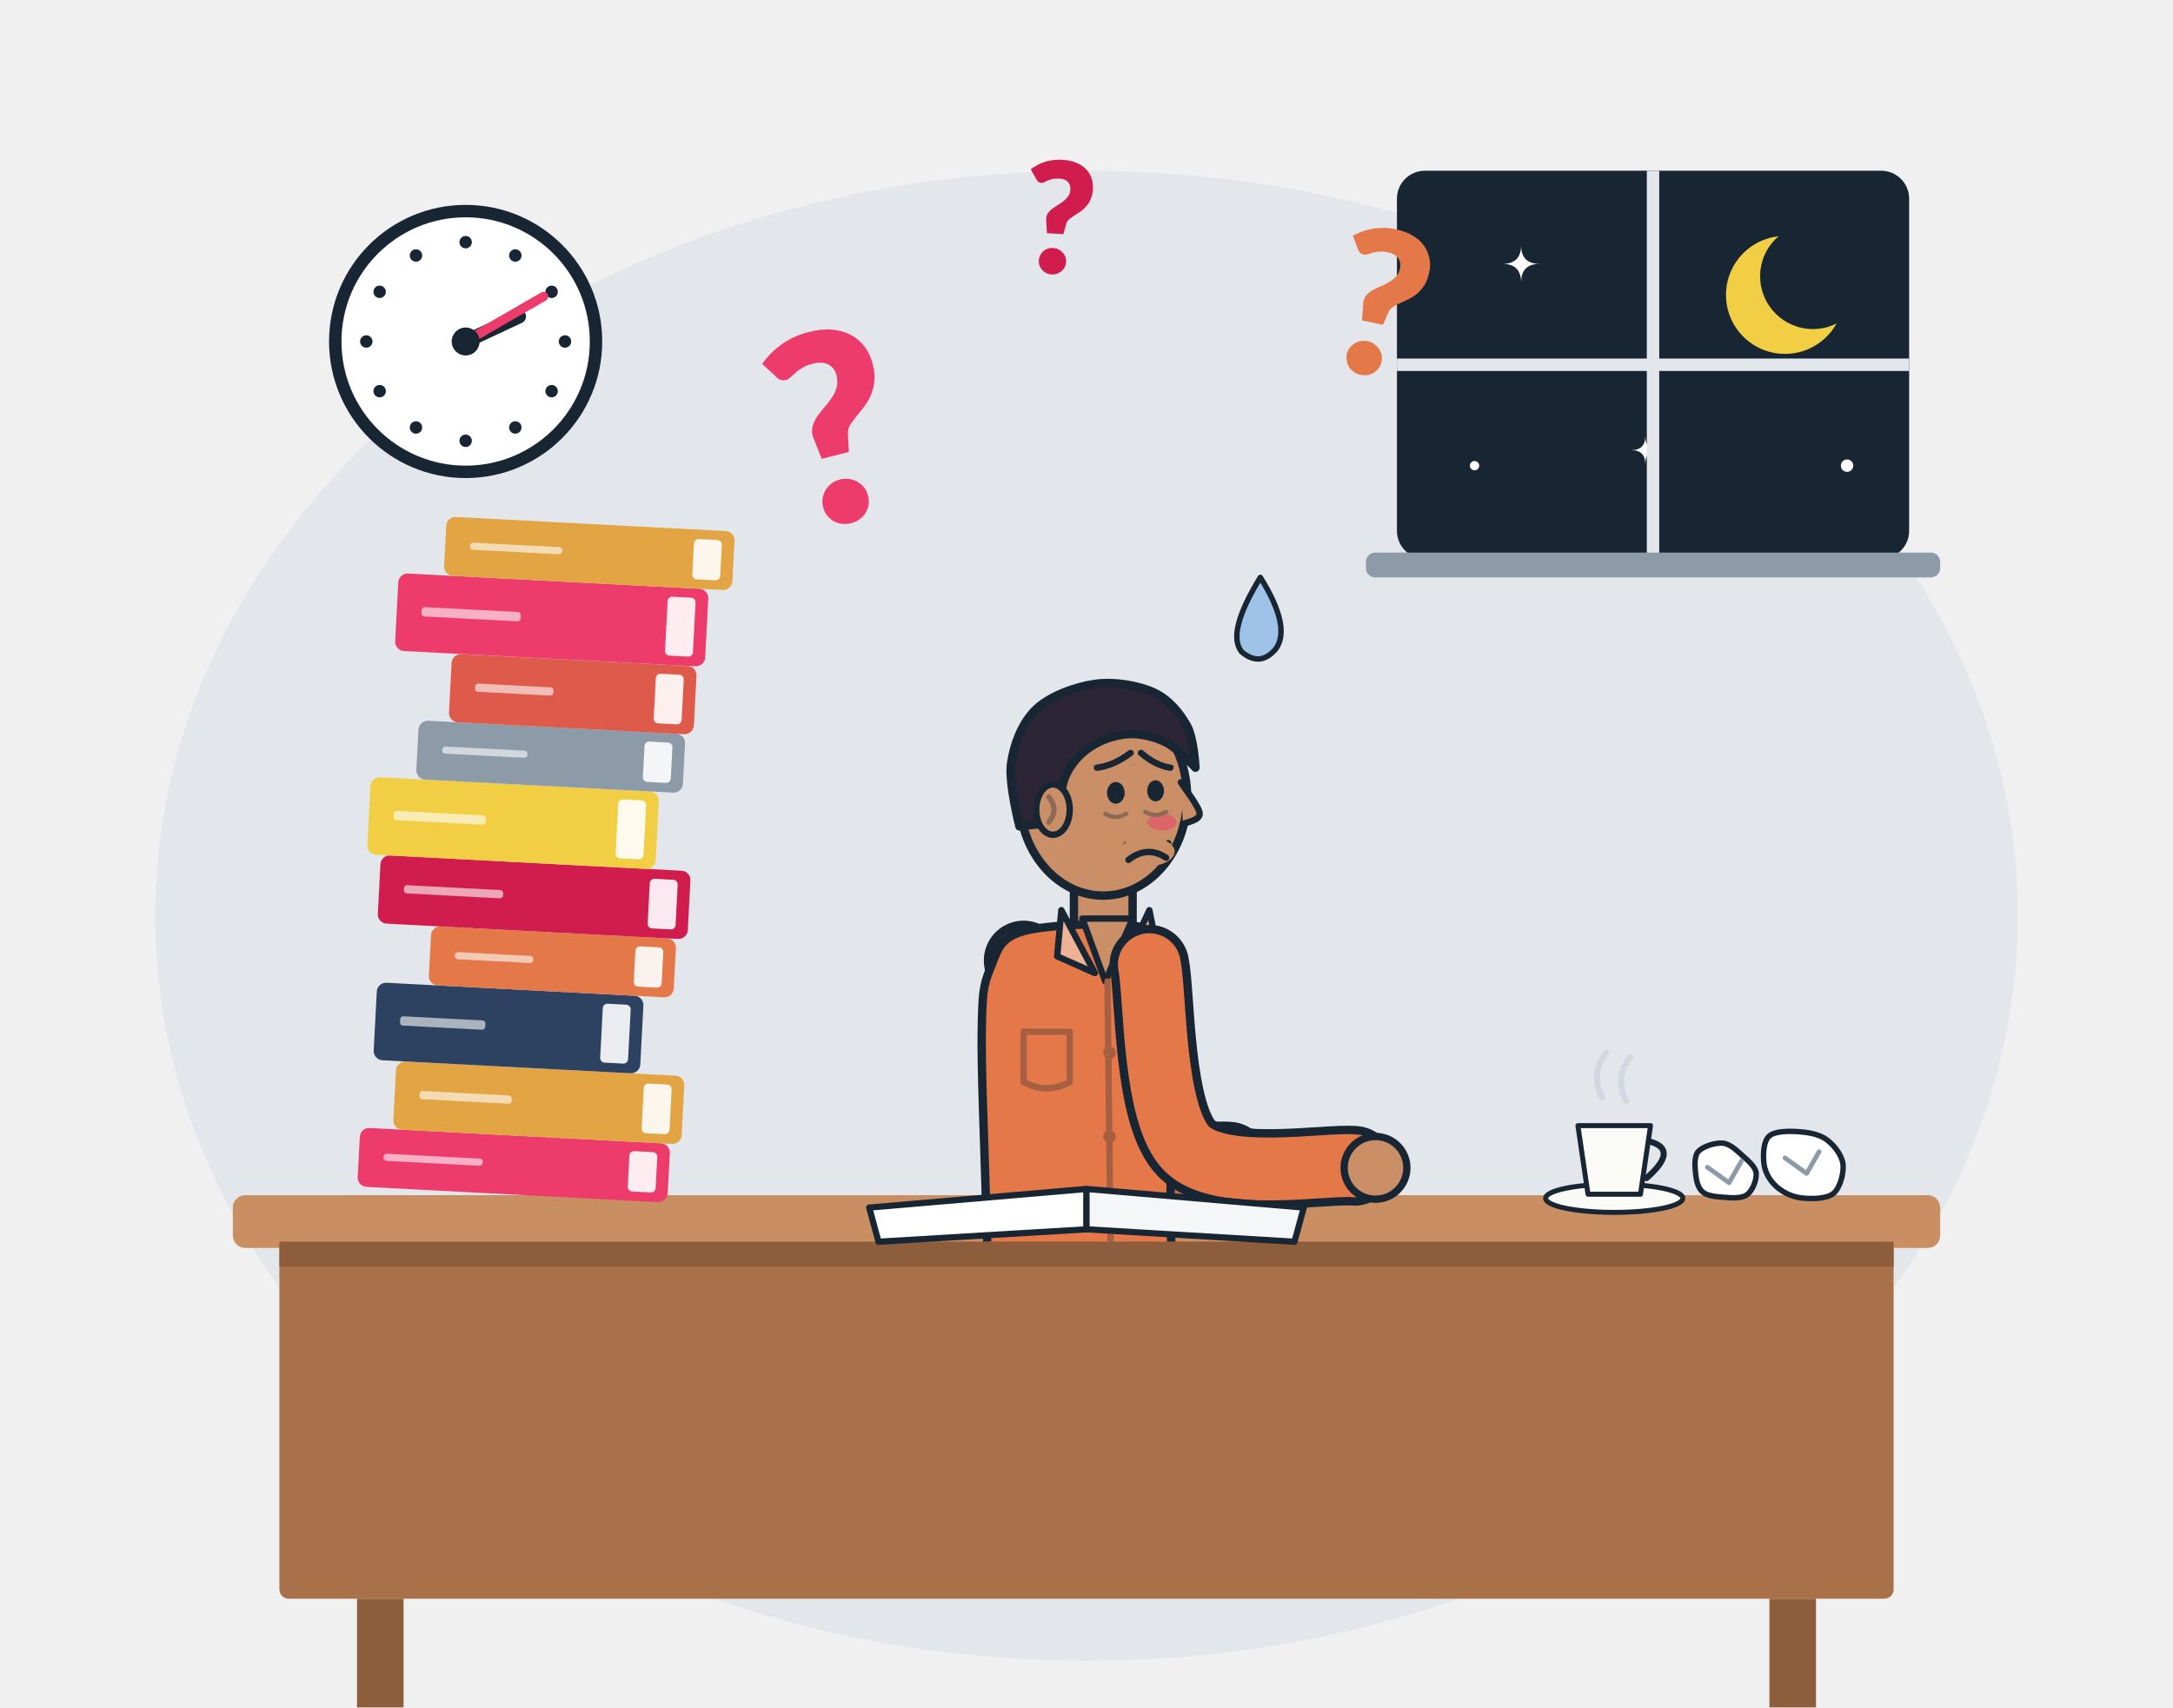
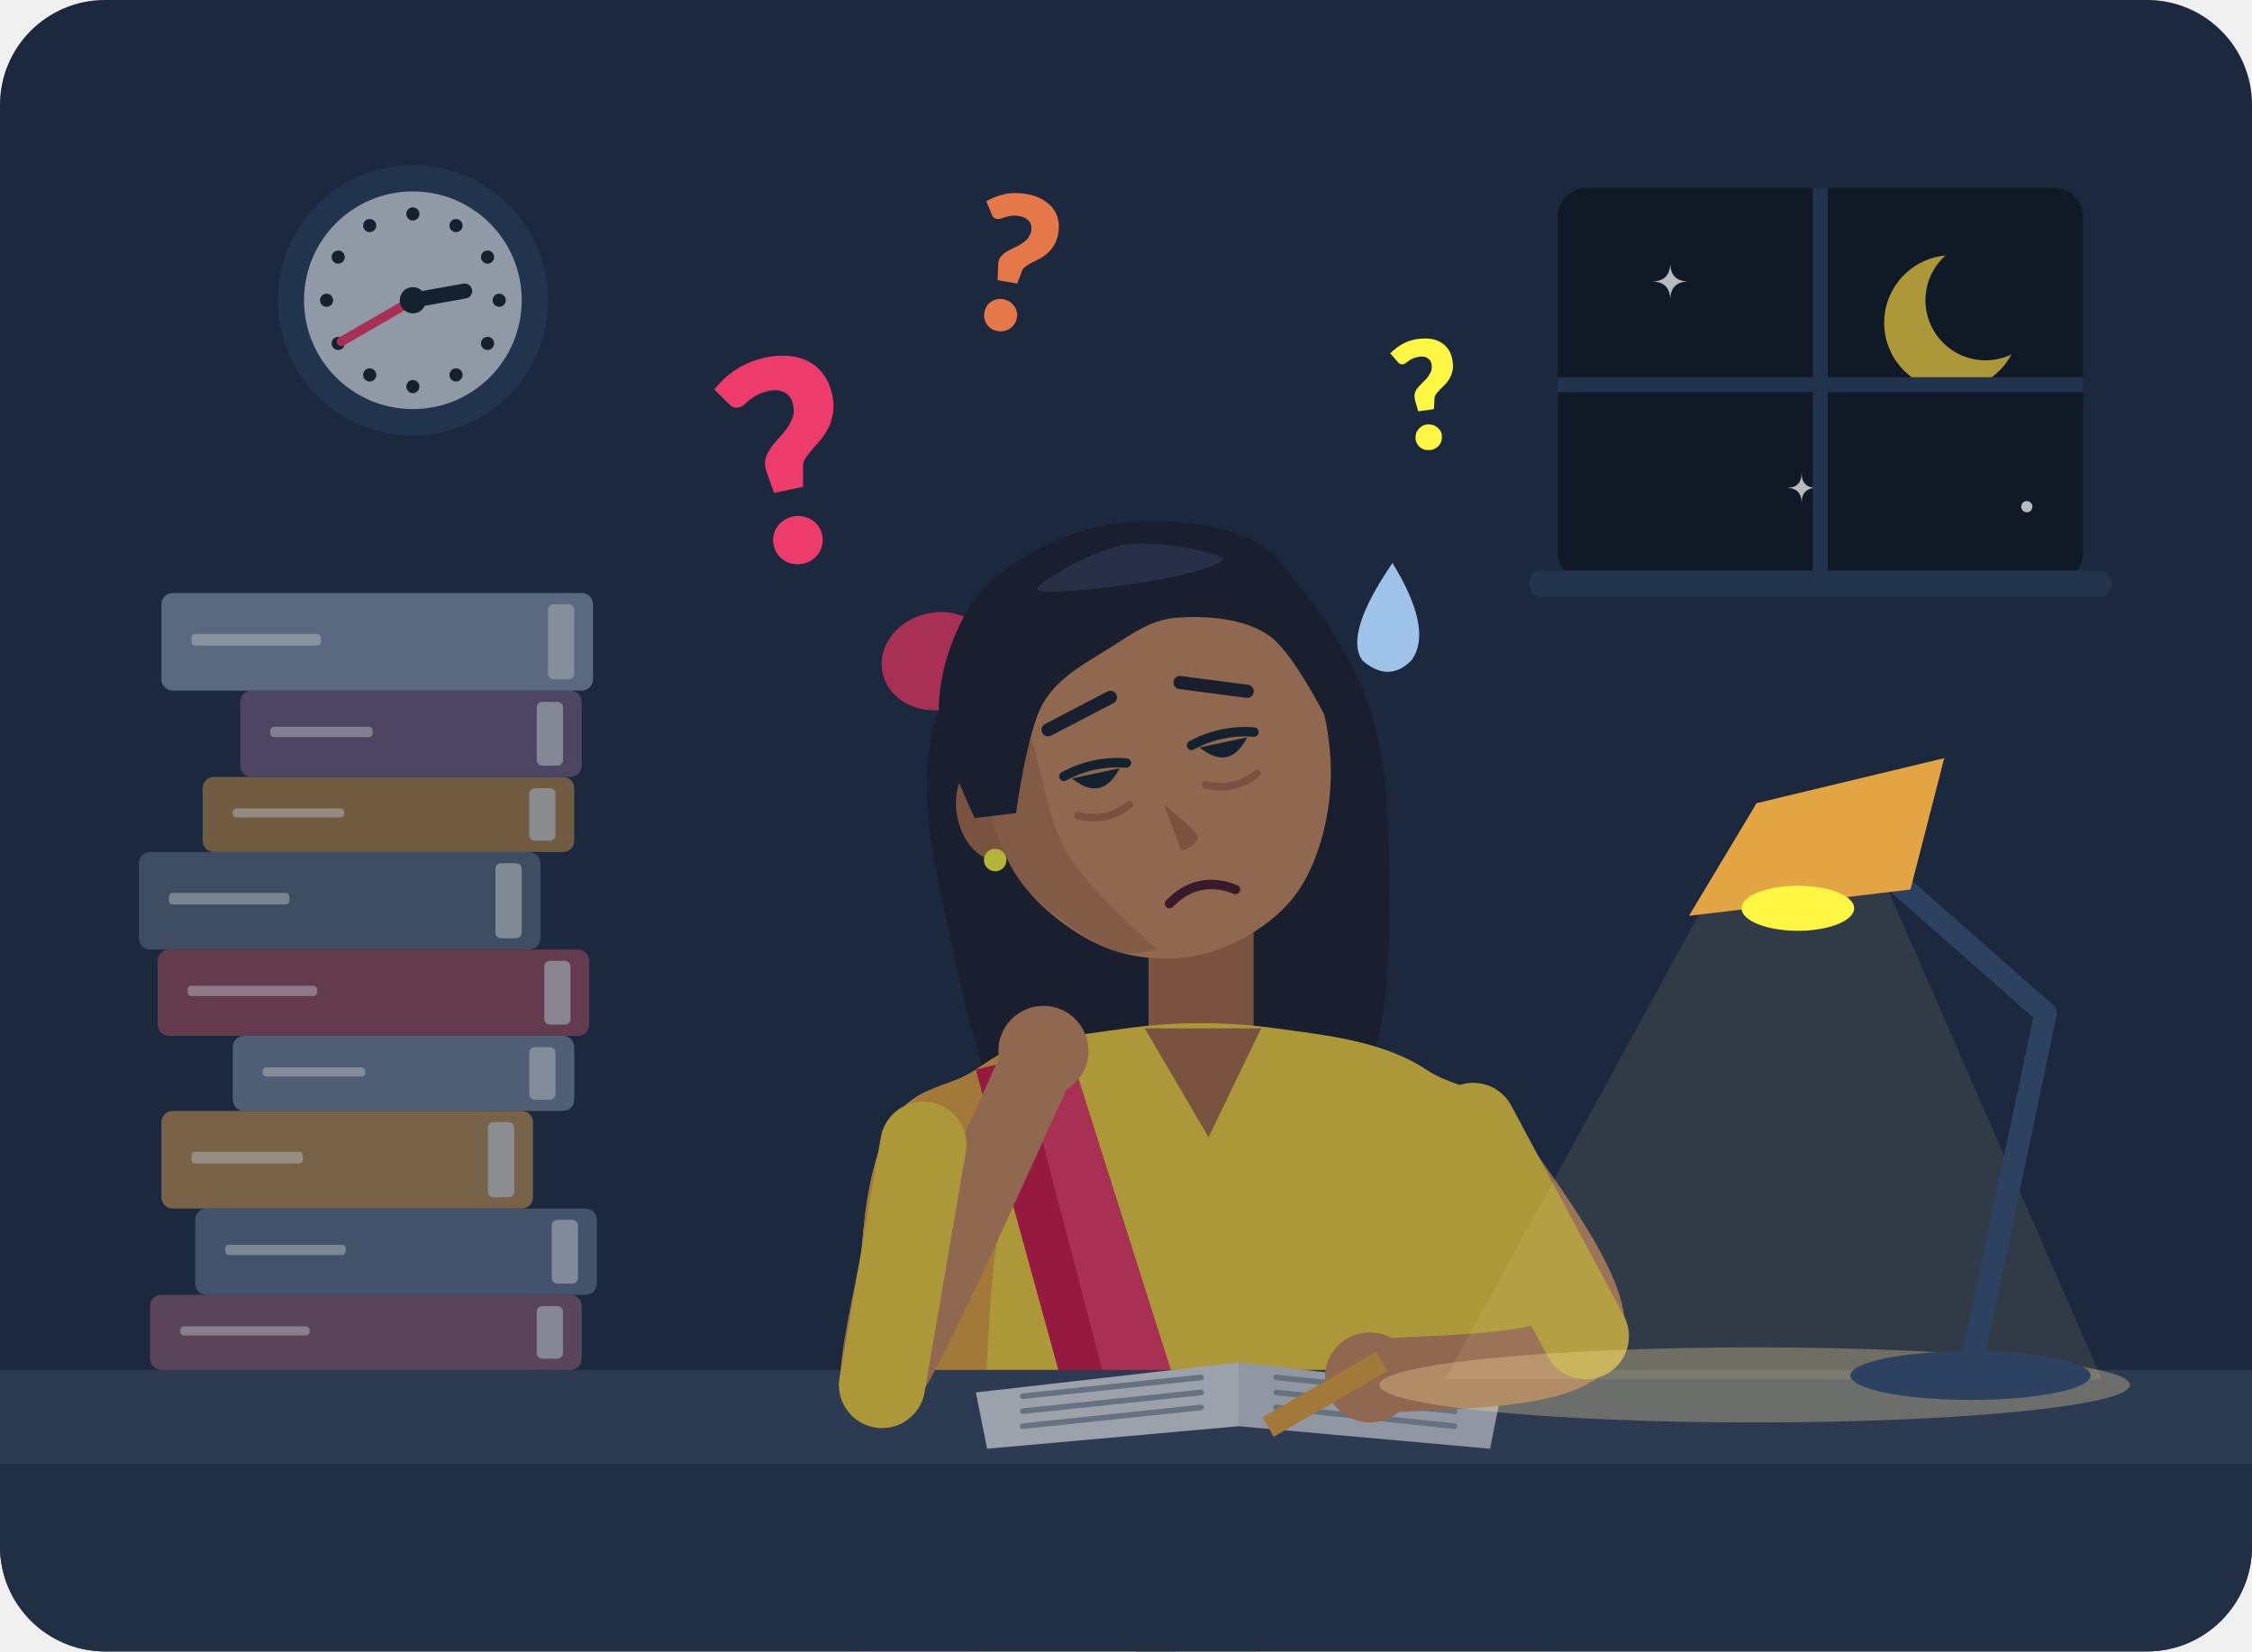
- <svg xmlns="http://www.w3.org/2000/svg" id="Struggle" viewBox="0 0 1400 1100">
-   <path id="Backdrop" d="M100,590c0-265.1,268.6-480,600-480s600,214.9,600,480-268.6,480-600,480S100,855.1,100,590Z" fill="#e3e7ec" />
-   <g id="Night_window">
-     <rect x="900" y="110" width="330" height="250" rx="18" ry="18" fill="#182633" />
-     <circle cx="1150" cy="190" r="38" fill="#f1ce43" />
-     <circle cx="1168" cy="178" r="34" fill="#182633" />
-     <path id="Sparkle" d="M980,158c0,8,4,12,12,12-8,0-12,4-12,12,0-8-4-12-12-12,8,0,12-4,12-12Z" fill="#fff" />
-     <path id="Sparkle-2" d="M1060,281c0,6,3,9,9,9-6,0-9,3-9,9,0-6-3-9-9-9,6,0,9-3,9-9Z" fill="#fff" />
-     <circle cx="1190" cy="300" r="4" fill="#fff" />
-     <circle cx="950" cy="300" r="3" fill="#fff" />
-     <rect x="1061" y="110" width="8" height="250" fill="#e3e7ec" />
-     <rect x="900" y="231" width="330" height="8" fill="#e3e7ec" />
-     <rect x="880" y="356" width="370" height="16" rx="6" ry="6" fill="#8d9aa8" />
-   </g>
-   <g id="Clock">
-     <circle cx="300" cy="220" r="84" fill="#fff" stroke="#182633" stroke-linecap="round" stroke-linejoin="round" stroke-width="8" />
-     <circle cx="300" cy="156" r="4" fill="#182633" />
-     <circle cx="332" cy="164.6" r="4" fill="#182633" />
-     <circle cx="355.4" cy="188" r="4" fill="#182633" />
-     <circle cx="364" cy="220" r="4" fill="#182633" />
-     <circle cx="355.4" cy="252" r="4" fill="#182633" />
-     <circle cx="332" cy="275.4" r="4" fill="#182633" />
-     <circle cx="300" cy="284" r="4" fill="#182633" />
-     <circle cx="268" cy="275.4" r="4" fill="#182633" />
-     <circle cx="244.6" cy="252" r="4" fill="#182633" />
-     <circle cx="236" cy="220" r="4" fill="#182633" />
-     <circle cx="244.6" cy="188" r="4" fill="#182633" />
-     <circle cx="268" cy="164.6" r="4" fill="#182633" />
-     <line x1="300" y1="220" x2="334.4" y2="203.9" fill="none" stroke="#182633" stroke-linecap="round" stroke-linejoin="round" stroke-width="9" />
-     <line x1="300" y1="220" x2="350.2" y2="191" fill="none" stroke="#ed3c6b" stroke-linecap="round" stroke-linejoin="round" stroke-width="6" />
-     <circle cx="300" cy="220" r="9" fill="#182633" />
-   </g>
-   <rect id="Desk_top" x="150" y="770" width="1100" height="34" rx="8" ry="8" fill="#c98f62" />
-   <g id="Aarav">
-     <g id="Back_arm">
-       <path d="M659.5,618.8c4.1,19.8,2.3,97.2,24.3,118.8,22,21.6,90,9,108,10.8" fill="none" stroke="#182633" stroke-linecap="round" stroke-linejoin="round" stroke-width="51.3" />
-       <path d="M659.5,618.8c4.1,19.8,2.3,97.2,24.3,118.8,22,21.6,90,9,108,10.8" fill="none" stroke="#cc6e46" stroke-linecap="round" stroke-linejoin="round" stroke-width="40.5" />
-       <circle cx="805.2" cy="749.7" r="20.2" fill="#b68262" stroke="#182633" stroke-linecap="round" stroke-linejoin="round" stroke-width="4.7" />
-     </g>
-     <rect x="691.9" y="562.1" width="37.8" height="70.2" rx="13.5" ry="13.5" fill="#cb8f68" stroke="#182633" stroke-linecap="round" stroke-linejoin="round" stroke-width="5.4" />
-     <path d="M637.9,624.2c4.5-10.8,5.4-19.8,21.6-24.3,16.2-4.5,59-5.8,75.6-2.7,16.6,3.1,19.8,10.4,24.3,21.6,4.5,11.2,3.6,20.2,2.7,45.9-.9,25.6-7.7,74.2-8.1,108s5.4,94.5,5.4,94.5h-121.5s-1.8-60.8-2.7-94.5c-.9-33.8-3.1-83.3-2.7-108s.9-29.7,5.4-40.5Z" fill="#e47849" stroke="#182633" stroke-linecap="round" stroke-linejoin="round" stroke-width="5.4" />
-     <polygon points="697.3 591.8 712.1 632.3 729.7 591.8 697.3 591.8" fill="#cb8f68" stroke="#182633" stroke-linecap="round" stroke-linejoin="round" stroke-width="4.1" />
-     <polygon points="683.8 586.4 705.4 626.9 681.1 616.1 683.8 586.4" fill="#eeb397" stroke="#182633" stroke-linecap="round" stroke-linejoin="round" stroke-width="4.1" />
-     <polygon points="740.5 586.4 721.6 626.9 745.9 613.4 740.5 586.4" fill="#eeb397" stroke="#182633" stroke-linecap="round" stroke-linejoin="round" stroke-width="4.1" />
-     <line x1="713.5" y1="632.3" x2="716.2" y2="861.8" fill="none" stroke="#a75f42" stroke-linecap="round" stroke-linejoin="round" stroke-width="4.1" />
-     <circle cx="714.8" cy="678.2" r="4.1" fill="#a75f42" />
-     <circle cx="714.8" cy="732.2" r="4.1" fill="#a75f42" />
-     <circle cx="716.2" cy="786.2" r="4.1" fill="#a75f42" />
-     <path d="M659.5,664.7h29.7v32.4c-9.9,5.4-19.8,5.4-29.7,0v-32.4Z" fill="none" stroke="#a75f42" stroke-linecap="round" stroke-linejoin="round" stroke-width="4.1" />
-     <ellipse cx="710.8" cy="513.5" rx="54" ry="63.5" fill="#cb8f68" stroke="#182633" stroke-linecap="round" stroke-linejoin="round" stroke-width="5.4" />
-     <path d="M656.8,532.4s-7.2-27.9-5.4-40.5c1.8-12.6,7.2-26.6,16.2-35.1,9-8.5,25.2-14.4,37.8-16.2s27.9.9,37.8,5.4c9.9,4.5,17.1,13.5,21.6,21.6,4.5,8.1,5.4,27,5.4,27,0,0-11.7-12.6-18.9-16.2s-16.2-5.8-24.3-5.4-17.5,3.6-24.3,8.1c-6.8,4.5-12.6,10.8-16.2,18.9s-5.4,29.7-5.4,29.7l-24.3,2.7Z" fill="#2b2535" stroke="#182633" stroke-linecap="round" stroke-linejoin="round" stroke-width="5.4" />
-     <ellipse cx="678.4" cy="521.6" rx="10.8" ry="16.2" fill="#cb8f68" stroke="#182633" stroke-linecap="round" stroke-linejoin="round" stroke-width="4.1" />
-     <path d="M675.7,513.5c4.5,5.4,4.5,10.8,0,16.2" fill="none" stroke="#8c6a55" stroke-linecap="round" stroke-linejoin="round" stroke-width="3.4" />
-     <ellipse cx="718.9" cy="510.8" rx="5.7" ry="7" fill="#182633" />
-     <ellipse cx="744.5" cy="509.5" rx="5.4" ry="6.8" fill="#182633" />
-     <path d="M706.8,493.2c7.2-4.5,14.4-5,21.6-1.4" fill="none" stroke="#182633" stroke-linecap="round" stroke-linejoin="round" stroke-width="4.1" />
-     <path d="M735.1,491.9c6.3-3.6,12.6-3.1,18.9,1.4" fill="none" stroke="#182633" stroke-linecap="round" stroke-linejoin="round" stroke-width="4.1" />
-     <path d="M760.8,504c2,3.4,11.9,15.8,12.1,20.2s-9,5.6-10.8,6.8" fill="#cb8f68" stroke="#182633" stroke-linecap="round" stroke-linejoin="round" stroke-width="4.1" />
-     <ellipse cx="748.6" cy="529.7" rx="9.4" ry="5.4" fill="#ed3c6b" opacity=".5" />
-     <path d="M725.6,544.5c9,6.3,18,5.9,27-1.3" fill="none" stroke="#182633" stroke-linecap="round" stroke-linejoin="round" stroke-width="4.1" />
-     <ellipse cx="739.2" cy="548.6" rx="17.6" ry="9.5" fill="#cb8f68" />
-     <path d="M727,554c8.1-6.3,16.2-6.8,24.3-1.4" fill="none" stroke="#182633" stroke-linecap="round" stroke-linejoin="round" stroke-width="4.1" />
-     <ellipse cx="717.5" cy="490.5" rx="13.5" ry="6.8" fill="#cb8f68" />
-     <ellipse cx="744.5" cy="490.5" rx="12.2" ry="6.8" fill="#cb8f68" />
-     <path d="M706.8,494.6c7.2-.9,14.4-4.1,21.6-9.5" fill="none" stroke="#182633" stroke-linecap="round" stroke-linejoin="round" stroke-width="4.1" />
-     <path d="M735.1,485.1c6.3,5.4,12.6,8.6,18.9,9.5" fill="none" stroke="#182633" stroke-linecap="round" stroke-linejoin="round" stroke-width="4.1" />
-     <path d="M712.1,524.3c4.5,2.7,9,2.7,13.5,0M737.8,523c4.5,2.7,9,2.7,13.5,0" fill="none" stroke="#8c6a55" stroke-linecap="round" stroke-linejoin="round" stroke-width="2.7" />
-     <g id="Front_arm">
-       <path d="M740.5,621.5c4,19.8,2.3,97.2,24.3,118.8,22,21.6,90,9,108,10.8" fill="none" stroke="#182633" stroke-linecap="round" stroke-linejoin="round" stroke-width="51.3" />
-       <path d="M740.5,621.5c4,19.8,2.3,97.2,24.3,118.8,22,21.6,90,9,108,10.8" fill="none" stroke="#e47849" stroke-linecap="round" stroke-linejoin="round" stroke-width="40.5" />
-       <circle cx="886.2" cy="752.4" r="20.2" fill="#cb8f68" stroke="#182633" stroke-linecap="round" stroke-linejoin="round" stroke-width="4.7" />
+ <svg xmlns="http://www.w3.org/2000/svg" viewBox="0 0 1200 880">
+   <style>@keyframes slaBob{0%,100%{transform:translateY(0)}50%{transform:translateY(-16px)}}@keyframes slaPulse{0%,100%{opacity:.55}50%{opacity:1}}@keyframes slaTwinkle{0%,100%{opacity:1}50%{opacity:.35}}@keyframes slaBreath{0%,100%{transform:scale(.94)}50%{transform:scale(1.05)}}#animBob1,#animBob2,#animBob3{transform-box:fill-box;transform-origin:center;animation:slaBob 3.2s ease-in-out infinite}#animBob2{animation-delay:-1.1s}#animBob3{animation-delay:-2.2s}#animGlow{animation:slaPulse 3s ease-in-out infinite}#animRays{animation:slaPulse 1.6s ease-in-out infinite}#animTwinkle{animation:slaTwinkle 3.6s ease-in-out infinite}#animTwinkle2{animation:slaTwinkle 2.6s ease-in-out infinite;animation-delay:-1.3s}#animBreath{transform-box:fill-box;transform-origin:center;animation:slaBreath 5s ease-in-out infinite}@media (prefers-reduced-motion:reduce){*{animation:none!important}}</style>
+   <defs>
+     <clipPath id="clippath">
+       <rect width="1200" height="880" rx="56" ry="56" fill="none" />
+     </clipPath>
+   </defs>
+   <g isolation="isolate">
+     <g id="Struggle">
+       <g id="Scene">
+         <g clip-path="url(#clippath)">
+           <rect id="Wall" width="1200" height="1000" fill="#22314a" />
+           <g id="Window">
+             <rect x="830" y="100" width="280" height="210" rx="16" ry="16" fill="#121b28" />
+             <circle cx="1040" cy="172" r="36" fill="#f1ce43" />
+             <circle cx="1058" cy="160" r="32" fill="#121b28" />
+             <path id="Sparkle" d="M890,140c0,6.7,3.3,10,10,10-6.7,0-10,3.3-10,10,0-6.7-3.3-10-10-10,6.7,0,10-3.3,10-10Z" fill="#fff" />
+             <path id="Sparkle-2" data-name="Sparkle" d="M960,252c0,5.3,2.7,8,8,8-5.3,0-8,2.7-8,8,0-5.3-2.7-8-8-8,5.3,0,8-2.7,8-8Z" fill="#fff" />
+             <circle cx="1080" cy="270" r="3" fill="#fff" />
+             <rect x="966" y="100" width="8" height="210" fill="#2c4260" />
+             <rect x="830" y="201" width="280" height="8" fill="#2c4260" />
+             <rect x="815" y="304" width="310" height="14" rx="6" ry="6" fill="#2c4260" />
+           </g>
+           <g id="Clock">
+             <circle cx="220" cy="160" r="72" fill="#2c4260" />
+             <circle cx="220" cy="160" r="58" fill="#c9d1de" />
+             <circle cx="220" cy="114" r="3.5" fill="#182633" />
+             <circle cx="243" cy="120.2" r="3.5" fill="#182633" />
+             <circle cx="259.8" cy="137" r="3.5" fill="#182633" />
+             <circle cx="266" cy="160" r="3.5" fill="#182633" />
+             <circle cx="259.8" cy="183" r="3.5" fill="#182633" />
+             <circle cx="243" cy="199.8" r="3.5" fill="#182633" />
+             <circle cx="220" cy="206" r="3.5" fill="#182633" />
+             <circle cx="197" cy="199.8" r="3.5" fill="#182633" />
+             <circle cx="180.2" cy="183" r="3.5" fill="#182633" />
+             <circle cx="174" cy="160" r="3.5" fill="#182633" />
+             <circle cx="180.2" cy="137" r="3.5" fill="#182633" />
+             <circle cx="197" cy="120.2" r="3.5" fill="#182633" />
+             <line x1="220" y1="160" x2="247.6" y2="155.1" fill="none" stroke="#182633" stroke-linecap="round" stroke-linejoin="round" stroke-width="8" />
+             <line x1="220" y1="160" x2="181.9" y2="182" fill="none" stroke="#ed3c6b" stroke-linecap="round" stroke-linejoin="round" stroke-width="5" />
+             <circle cx="220" cy="160" r="7" fill="#182633" />
+           </g>
+           <path id="Hair_back" data-name="Hair back" d="M496.2,393.9c-7,34.2,3.5,74.2,11.1,110.1,7.6,35.9,18.8,81.9,34.6,105.1s37.5,31.9,60.4,34.2c23,2.3,56.2-8.2,77.4-20.5,21.2-12.4,39.9-27.2,50-53.6,10.1-26.3,11.2-70.6,10.5-104.5-.7-33.9-1.5-69.5-14.9-99.1-13.4-29.5-36.4-66.9-65.7-78.1-29.3-11.2-82.9-6.6-110.1,11.1-27.2,17.7-46.3,61-53.4,95.2Z" fill="#1f2333" />
+           <ellipse id="Hair_tie" data-name="Hair tie" cx="499.6" cy="352.3" rx="30" ry="26" transform="translate(-62.3 111.6) rotate(-12)" fill="#ed3c6b" />
+           <rect id="Neck" x="612" y="480" width="56" height="90" fill="#a86e4c" />
+           <path id="Kurta" d="M455,970s-3.8-263.3,7-330,35-54.7,58-70,53.3-18.3,80-22,53.3-3.7,80,0,57,6.7,80,22,47.2,3.3,58,70,7,330,7,330h-370Z" fill="#f1ce43" />
+           <path id="Kurta_shade" data-name="Kurta shade" d="M455,970s-3.8-263.3,7-330,40-56.7,58-70,48.3-26.7,50-10-31.7,41.7-40,110-10,300-10,300h-65Z" fill="#e3a443" />
+           <polygon id="Neckline" points="610 548 672 548 644 606 610 548" fill="#a86e4c" />
+           <polygon id="Dupatta" points="520 570 570 560 700 970 630 970 520 570" fill="#ed3c6b" />
+           <polygon id="Dupatta_shade" data-name="Dupatta shade" points="520 570 544 564 650 970 630 970 520 570" fill="#d11d4d" />
+           <ellipse id="Ear" cx="526.9" cy="432.4" rx="17" ry="26" transform="translate(-78.4 119) rotate(-12)" fill="#a86e4c" />
+           <circle id="Earring" cx="530.3" cy="458.3" r="6" fill="#fff743" />
+           <path id="Face" d="M523.8,408.5c2.8,22.9,7.8,43.3,18.8,59.4,10.9,16.1,30,30.4,46.7,37.1s37,7.5,53.8,2.9,35.8-16.1,46.7-30.4c10.9-14.3,17.3-35.7,18.9-55.1,1.7-19.4-1.4-42-9-61.5s-18.1-44.9-36.4-55.7-50.5-13.1-73.5-8.9-53.3,15.4-64.3,34.1c-11,18.7-4.6,55.2-1.8,78.1Z" fill="#c98a62" />
+           <path id="Face_shade" data-name="Face shade" d="M523.8,408.5c-.5,13.7,7.8,43.3,18.8,59.4,10.9,16.1,34.5,30.8,46.7,37.1,12.2,6.3,26.7.5,26.7.5,0,0-35.9-31.2-47.7-51.2-11.7-20-15.4-61.1-22.8-68.8-7.4-7.6-21.2,9.3-21.7,23Z" fill="#a86e4c" opacity=".6" />
+           <path id="Nose" d="M620.2,428.9s16.3,12.6,17.9,16.7-8.5,7.9-8.5,7.9l-9.3-24.6Z" fill="#a86e4c" />
+           <path id="Heavy_eye" data-name="Heavy eye" d="M571.2,414.8l25.4-5.4c-6.3,12.2-14.7,14-25.4,5.4Z" fill="#182633" />
+           <path id="Lid" d="M566.9,413.7c10.4-5.6,21.5-8,33.3-7.1" fill="none" stroke="#182633" stroke-linecap="round" stroke-linejoin="round" stroke-width="5" />
+           <path id="Eye_bag" data-name="Eye bag" d="M574.4,434.6c10.1,2.6,19.2.7,27.4-5.8" fill="none" stroke="#a86e4c" stroke-linecap="round" stroke-linejoin="round" stroke-width="4" />
+           <path id="Heavy_eye-2" data-name="Heavy eye" d="M639.2,398.3l25.4-5.4c-6.3,12.2-14.7,14-25.4,5.4Z" fill="#182633" />
+           <path id="Lid-2" data-name="Lid" d="M634.9,397.2c10.4-5.6,21.5-8,33.3-7.1" fill="none" stroke="#182633" stroke-linecap="round" stroke-linejoin="round" stroke-width="5" />
+           <path id="Eye_bag-2" data-name="Eye bag" d="M642.4,418.1c10.1,2.6,19.2.7,27.4-5.8" fill="none" stroke="#a86e4c" stroke-linecap="round" stroke-linejoin="round" stroke-width="4" />
+           <line id="Brow" x1="558.5" y1="388.9" x2="591.7" y2="371.6" fill="none" stroke="#1f2333" stroke-linecap="round" stroke-linejoin="round" stroke-width="7" />
+           <line id="Brow-2" data-name="Brow" x1="628.8" y1="363.7" x2="664.6" y2="368.4" fill="none" stroke="#1f2333" stroke-linecap="round" stroke-linejoin="round" stroke-width="7" />
+           <path id="Frown" d="M623.2,481.5c10.1-10.3,21.8-12.8,35.2-7.5" fill="none" stroke="#4a1e2e" stroke-linecap="round" stroke-linejoin="round" stroke-width="5" />
+           <path id="Hair_front" data-name="Hair front" d="M519.5,436s-20.2-40.7-19.2-61.4,10.2-46.8,25.5-62.7c15.4-15.9,42.6-28.8,66.7-32.6s58.8-.9,77.8,10c19,11,29.8,39,36.4,55.7,6.6,16.7,3.3,44.3,3.3,44.3,0,0-19.4-40.2-33.2-50.2-13.7-10-35-11-49.2-10s-23.5,8.1-35.5,15.7c-12,7.7-28.1,15.5-36.5,30.3s-14.2,58.2-14.2,58.2l-21.9,2.6Z" fill="#1f2333" />
+           <path id="Hair_shine" data-name="Hair shine" d="M552.9,314.4c-2.4-3.2,29.6-21.3,46-24.1,16.4-2.8,50.3,4,52.6,7.2s-21.8,9.4-38.3,12.2c-16.4,2.8-58,7.9-60.4,4.6Z" fill="#343c58" />
+           <rect id="Desk_top" data-name="Desk top" y="730" width="1200" height="50" fill="#3a4b66" />
+           <rect id="Desk_front" data-name="Desk front" y="780" width="1200" height="220" fill="#2b3a52" />
+           <g id="Book_pile" data-name="Book pile">
+             <rect x="80" y="690" width="230" height="40" rx="6" ry="6" fill="#7c5a72" />
+             <rect x="286" y="696" width="14" height="28" rx="3" ry="3" fill="#c9cfda" opacity=".8" />
+             <rect x="96" y="706.8" width="69" height="4.8" rx="2" ry="2" fill="#fff" opacity=".5" />
+             <rect x="104" y="644" width="214" height="46" rx="6" ry="6" fill="#5b6e8c" />
+             <rect x="294" y="650" width="14" height="34" rx="3" ry="3" fill="#c9cfda" opacity=".8" />
+             <rect x="120" y="663.3" width="64.2" height="5.5" rx="2" ry="2" fill="#fff" opacity=".5" />
+             <rect x="86" y="592" width="198" height="52" rx="6" ry="6" fill="#a7845a" />
+             <rect x="260" y="598" width="14" height="40" rx="3" ry="3" fill="#c9cfda" opacity=".8" />
+             <rect x="102" y="613.8" width="59.4" height="6.2" rx="2" ry="2" fill="#fff" opacity=".5" />
+             <rect x="124" y="552" width="182" height="40" rx="6" ry="6" fill="#6e7f99" />
+             <rect x="282" y="558" width="14" height="28" rx="3" ry="3" fill="#c9cfda" opacity=".8" />
+             <rect x="140" y="568.8" width="54.6" height="4.8" rx="2" ry="2" fill="#fff" opacity=".5" />
+             <rect x="84" y="506" width="230" height="46" rx="6" ry="6" fill="#8a4a60" />
+             <rect x="290" y="512" width="14" height="34" rx="3" ry="3" fill="#c9cfda" opacity=".8" />
+             <rect x="100" y="525.3" width="69" height="5.5" rx="2" ry="2" fill="#fff" opacity=".5" />
+             <rect x="74" y="454" width="214" height="52" rx="6" ry="6" fill="#55657f" />
+             <rect x="264" y="460" width="14" height="40" rx="3" ry="3" fill="#c9cfda" opacity=".8" />
+             <rect x="90" y="475.8" width="64.2" height="6.2" rx="2" ry="2" fill="#fff" opacity=".5" />
+             <rect x="108" y="414" width="198" height="40" rx="6" ry="6" fill="#9c7a50" />
+             <rect x="282" y="420" width="14" height="28" rx="3" ry="3" fill="#c9cfda" opacity=".8" />
+             <rect x="124" y="430.8" width="59.4" height="4.8" rx="2" ry="2" fill="#fff" opacity=".5" />
+             <rect x="128" y="368" width="182" height="46" rx="6" ry="6" fill="#6b5a7e" />
+             <rect x="286" y="374" width="14" height="34" rx="3" ry="3" fill="#c9cfda" opacity=".8" />
+             <rect x="144" y="387.3" width="54.6" height="5.5" rx="2" ry="2" fill="#fff" opacity=".5" />
+             <rect x="86" y="316" width="230" height="52" rx="6" ry="6" fill="#7c8da6" />
+             <rect x="292" y="322" width="14" height="40" rx="3" ry="3" fill="#c9cfda" opacity=".8" />
+             <rect x="102" y="337.8" width="69" height="6.2" rx="2" ry="2" fill="#fff" opacity=".5" />
+           </g>
+           <g id="Open_book" data-name="Open book">
+             <polygon points="520 742 660 726 660 760 526 772 520 742" fill="#d9dee7" />
+             <polygon points="800 742 660 726 660 760 794 772 800 742" fill="#c9cfda" />
+             <line x1="545" y1="744" x2="640" y2="734" fill="none" stroke="#8d9aa8" stroke-linecap="round" stroke-linejoin="round" stroke-width="3" />
+             <line x1="680" y1="734" x2="775" y2="744" fill="none" stroke="#8d9aa8" stroke-linecap="round" stroke-linejoin="round" stroke-width="3" />
+             <line x1="545" y1="752" x2="640" y2="742" fill="none" stroke="#8d9aa8" stroke-linecap="round" stroke-linejoin="round" stroke-width="3" />
+             <line x1="680" y1="742" x2="775" y2="752" fill="none" stroke="#8d9aa8" stroke-linecap="round" stroke-linejoin="round" stroke-width="3" />
+             <line x1="545" y1="760" x2="640" y2="750" fill="none" stroke="#8d9aa8" stroke-linecap="round" stroke-linejoin="round" stroke-width="3" />
+             <line x1="680" y1="750" x2="775" y2="760" fill="none" stroke="#8d9aa8" stroke-linecap="round" stroke-linejoin="round" stroke-width="3" />
+           </g>
+           <g id="Arm_on_desk" data-name="Arm on desk">
+             <path id="Forearm" d="M785,600c10,18.7,69.2,89.7,60,112s-95.8,18.3-115,22" fill="none" stroke="#c98a62" stroke-linecap="round" stroke-linejoin="round" stroke-width="39.6" />
+             <path id="Sleeve" d="M785,600c10,18.7,50,93.3,60,112" fill="none" stroke="#f1ce43" stroke-linecap="round" stroke-linejoin="round" stroke-width="46" />
+             <circle id="Hand" cx="730" cy="734" r="24" fill="#c98a62" />
+           </g>
+           <rect x="671" y="737" width="70" height="12" transform="translate(-276.9 452.5) rotate(-30)" fill="#e3a443" />
+           <g id="Arm_propping_head" data-name="Arm propping head">
+             <path id="Forearm-2" data-name="Forearm" d="M492,610c-3.7,21.3-32.7,136.3-22,128s71.7-148.3,86-178" fill="none" stroke="#c98a62" stroke-linecap="round" stroke-linejoin="round" stroke-width="39.6" />
+             <path id="Sleeve-2" data-name="Sleeve" d="M492,610c-3.7,21.3-18.3,106.7-22,128" fill="none" stroke="#f1ce43" stroke-linecap="round" stroke-linejoin="round" stroke-width="46" />
+             <circle id="Hand-2" data-name="Hand" cx="556" cy="560" r="24" fill="#c98a62" />
+           </g>
+           <rect id="Night_overlay" data-name="Night overlay" width="1200" height="1000" fill="#0b1322" mix-blend-mode="multiply" opacity=".3" />
+           <g id="Lamp">
+             <polygon id="Light_cone" data-name="Light cone" points="906 486 1006 474 1120 735 770 735 906 486" fill="#ffe7a0" opacity=".1" />
+             <ellipse cx="935" cy="738" rx="200" ry="20" fill="#ffe7a0" opacity=".3" />
+             <ellipse cx="1050" cy="733" rx="64" ry="13" fill="#2c4260" />
+             <polyline points="1050 730 1090 540 990 452" fill="none" stroke="#2c4260" stroke-linecap="round" stroke-linejoin="round" stroke-width="12" />
+             <polygon id="Shade" points="936 428 1036 404 1018 474 900 488 936 428" fill="#e3a443" />
+             <ellipse cx="958" cy="484" rx="30" ry="12" fill="#fff743" />
+           </g>
+           <g id="animBob1">
+             <path d="M380.5,207.7c1.5-1.9,3.2-3.7,5-5.5,1.8-1.8,3.9-3.4,6.1-4.9,2.2-1.5,4.7-2.9,7.4-4,2.7-1.2,5.7-2.1,9-2.8,4.6-1,8.9-1.2,12.8-.8,4,.4,7.5,1.5,10.5,3.2,3.1,1.7,5.7,4,7.7,6.9,2.1,2.9,3.5,6.3,4.4,10.2.8,3.8,1,7.1.5,10-.5,2.9-1.3,5.5-2.4,7.9-1.2,2.3-2.5,4.4-4.1,6.3-1.6,1.8-3.1,3.6-4.5,5.2-1.4,1.6-2.6,3.2-3.6,4.7-1,1.5-1.5,3-1.4,4.6v10.7c.1,0-15.4,3.3-15.4,3.3l-4.1-11.5c-.1-.3-.2-.6-.3-.9,0-.3-.2-.6-.2-.9-.5-2.2-.3-4.1.3-6,.7-1.8,1.7-3.6,2.9-5.3,1.3-1.7,2.7-3.3,4.2-5,1.5-1.6,2.9-3.3,4.2-5.1,1.3-1.8,2.2-3.7,2.9-5.7s.7-4.2.2-6.7c-.6-2.9-2.1-5.1-4.4-6.4-2.3-1.3-5.1-1.6-8.5-.9-2.6.6-4.7,1.3-6.3,2.2-1.6.9-3,1.8-4.1,2.7-1.1.9-2.1,1.8-2.9,2.5-.8.7-1.7,1.2-2.6,1.4-2.1.4-3.9-.1-5.3-1.7l-8-8ZM412.2,290.4c-.4-1.8-.4-3.5,0-5.1.3-1.7,1-3.2,1.9-4.5.9-1.4,2.1-2.6,3.5-3.5,1.4-1,3.1-1.7,4.9-2.1,1.8-.4,3.6-.4,5.3,0,1.7.3,3.3.9,4.7,1.8,1.4.9,2.6,2,3.6,3.4s1.7,2.9,2,4.7c.4,1.8.4,3.5,0,5.2-.3,1.7-1,3.2-1.9,4.6-.9,1.4-2.1,2.5-3.5,3.5-1.4,1-3.1,1.6-4.9,2-1.9.4-3.6.4-5.3.1-1.7-.3-3.2-.9-4.6-1.8-1.4-.9-2.6-2-3.6-3.4-1-1.4-1.7-3-2-4.7Z" fill="#ed3c6b" />
+           </g>
+           <g id="animBob2">
+             <path d="M524.6,166.3c.2-1.2.6-2.2,1.2-3.2.6-.9,1.4-1.7,2.3-2.3.9-.6,1.9-1.1,3-1.3,1.1-.3,2.3-.3,3.6,0,1.2.2,2.3.6,3.3,1.3,1,.6,1.8,1.4,2.4,2.3.7.9,1.1,1.9,1.4,3,.3,1.1.3,2.2,0,3.4-.2,1.2-.6,2.2-1.3,3.2-.6,1-1.4,1.7-2.3,2.4-.9.6-1.9,1-3.1,1.3-1.1.2-2.3.3-3.5,0-1.2-.2-2.4-.6-3.3-1.2-1-.6-1.8-1.4-2.4-2.3-.6-.9-1.1-1.9-1.3-3-.3-1.1-.3-2.3,0-3.4ZM525.7,107.2c1.4-.8,2.9-1.5,4.5-2.2,1.6-.6,3.3-1.1,5-1.5,1.8-.4,3.6-.6,5.6-.6,2,0,4,.1,6.2.5,3.1.5,5.8,1.4,8.1,2.7,2.3,1.3,4.2,2.8,5.7,4.6,1.5,1.8,2.5,3.9,3,6.2.6,2.3.6,4.8.1,7.4-.4,2.5-1.2,4.6-2.2,6.3-1,1.7-2.2,3.1-3.5,4.3-1.3,1.2-2.7,2.1-4.1,2.9-1.4.7-2.8,1.4-4.1,2.1-1.3.7-2.4,1.3-3.4,2-1,.7-1.7,1.5-2,2.5l-2.6,6.7-10.4-1.8.3-8.1c0-.2,0-.4,0-.6s0-.4,0-.6c.3-1.4.8-2.6,1.7-3.6.9-1,1.9-1.8,3.1-2.5,1.2-.7,2.5-1.4,3.9-2s2.7-1.3,3.9-2.1c1.2-.8,2.3-1.7,3.2-2.8.9-1.1,1.5-2.4,1.8-4.1.3-2,0-3.7-1.1-5-1.1-1.4-2.8-2.3-5-2.7-1.7-.3-3.2-.4-4.5-.2-1.2.2-2.3.4-3.2.7-.9.3-1.7.6-2.4.8-.7.3-1.3.3-2,.2-1.4-.2-2.4-1-2.8-2.4l-2.9-6.9Z" fill="#e47849" />
+           </g>
+           <g id="animBob3">
+             <path d="M740.5,188.7c.9-1,1.8-1.9,2.9-2.7,1-.9,2.2-1.7,3.4-2.4,1.2-.7,2.6-1.3,4.1-1.9,1.5-.5,3.1-.9,4.9-1.1,2.5-.3,4.8-.3,6.9,0s3.9,1.1,5.5,2.1c1.6,1,2.9,2.4,3.9,4,1,1.6,1.6,3.5,1.9,5.6.3,2,.3,3.8,0,5.3-.4,1.5-.9,2.9-1.6,4.1-.7,1.2-1.5,2.3-2.4,3.2s-1.8,1.8-2.6,2.6-1.5,1.6-2.1,2.4c-.6.8-.9,1.6-.9,2.4l-.3,5.7-8.4,1.2-1.8-6.3c0-.2,0-.3-.1-.5,0-.2,0-.3,0-.5-.2-1.2,0-2.2.4-3.2.4-1,1-1.8,1.8-2.7s1.6-1.7,2.4-2.5c.9-.8,1.7-1.7,2.4-2.6.7-.9,1.3-1.9,1.7-2.9.4-1,.5-2.2.4-3.5-.2-1.6-.9-2.8-2.1-3.6s-2.7-1.1-4.5-.8c-1.4.2-2.5.5-3.4.9-.9.4-1.7.9-2.3,1.3s-1.2.9-1.6,1.2c-.5.4-.9.6-1.4.6-1.1.2-2-.2-2.7-1.1l-3.9-4.5ZM754.3,233.9c-.1-1,0-1.9.2-2.7.2-.9.6-1.6,1.2-2.3.5-.7,1.2-1.3,2-1.8.8-.5,1.7-.8,2.7-.9,1-.1,1.9,0,2.8.2.9.2,1.7.6,2.4,1.1.7.5,1.3,1.2,1.8,1.9.5.8.8,1.6.9,2.6.1,1,0,1.9-.2,2.8-.2.9-.6,1.7-1.2,2.4-.5.7-1.2,1.3-2,1.7-.8.5-1.7.8-2.7.9-1,.1-2,0-2.8-.1-.9-.2-1.7-.6-2.4-1.1-.7-.5-1.3-1.2-1.8-2-.5-.8-.8-1.6-.9-2.6Z" fill="#fff743" />
+           </g>
+           <path id="Sweat_drop" data-name="Sweat drop" d="M742,300c14.7,24,18,41.3,10,52-8,8-16.7,8-26,0-6.7-9.3-1.3-26.7,16-52Z" fill="#9fc3e8" />
+         </g>
+       </g>
    </g>
  </g>
-   <rect id="Desk_front" x="180" y="800" width="1040" height="230" rx="6" ry="6" fill="#a9714a" />
-   <rect x="180" y="800" width="1040" height="16" fill="#8e5d3b" />
-   <rect x="230" y="1030" width="30" height="70" fill="#8e5d3b" />
-   <rect x="1140" y="1030" width="30" height="70" fill="#8e5d3b" />
-   <g id="Open_book">
-     <polygon points="560 778 700 766 700 792 566 800 560 778" fill="#fff" stroke="#182633" stroke-linecap="round" stroke-linejoin="round" stroke-width="4" />
-     <polygon points="840 778 700 766 700 792 834 800 840 778" fill="#f5f6f8" stroke="#182633" stroke-linecap="round" stroke-linejoin="round" stroke-width="4" />
-   </g>
-   <g id="Book_tower">
-     <g id="Book">
-       <rect x="312" y="650.6" width="38" height="200" rx="6" ry="6" transform="translate(-435.8968 1041.875) rotate(-87)" fill="#ed3c6b" />
-       <rect x="400.9" y="746" width="26" height="18" rx="3" ry="3" transform="translate(-361.6864 1128.764) rotate(-87)" fill="#fff" opacity=".9" />
-       <rect x="276.8" y="715.1" width="4.6" height="64" rx="2" ry="2" transform="translate(-481.6 986.8) rotate(-87)" fill="#fff" opacity=".6" />
-     </g>
-     <g id="Book-2">
-       <rect x="325.1" y="617.4" width="44" height="186" rx="6" ry="6" transform="translate(-380.4582 1019.873) rotate(-87)" fill="#e3a443" />
-       <rect x="407" y="705.4" width="32" height="18" rx="3" ry="3" transform="translate(-312.5065 1099.434) rotate(-87)" fill="#fff" opacity=".9" />
-       <rect x="297.4" y="677.3" width="5.3" height="59.5" rx="2" ry="2" transform="translate(-421.8 969.6) rotate(-87)" fill="#fff" opacity=".6" />
-     </g>
-     <g id="Book-3">
-       <rect x="302.6" y="576.3" width="50" height="172" rx="6" ry="6" transform="translate(-350.9 954.8) rotate(-87)" fill="#2c4260" />
-       <rect x="377.5" y="656.9" width="38" height="18" rx="3" ry="3" transform="translate(-289.2331 1027.053) rotate(-87)" fill="#fff" opacity=".9" />
-       <rect x="282.3" y="631.6" width="6" height="55" rx="2" ry="2" transform="translate(-387.9 909.5) rotate(-87)" fill="#fff" opacity=".6" />
-     </g>
-     <g id="Book-4">
-       <rect x="336.9" y="540.7" width="38" height="158" rx="6" ry="6" transform="translate(-281.6 942.7) rotate(-87)" fill="#e47849" />
-       <rect x="404.8" y="614" width="26" height="18" rx="3" ry="3" transform="translate(-226.1835 1007.603) rotate(-87)" fill="#fff" opacity=".9" />
-       <rect x="316" y="591.7" width="4.6" height="50.6" rx="2" ry="2" transform="translate(-314.5 902.5) rotate(-87)" fill="#fff" opacity=".6" />
-     </g>
-     <g id="Book-5">
-       <rect x="322.1" y="478.1" width="44" height="200" rx="6" ry="6" transform="translate(-251.2 891.4) rotate(-87)" fill="#d11d4d" />
-       <rect x="410.9" y="573.4" width="32" height="18" rx="3" ry="3" transform="translate(-177 978.3) rotate(-87)" fill="#fff" opacity=".9" />
-       <rect x="289.5" y="542.5" width="5.3" height="64" rx="2" ry="2" transform="translate(-296.8 836.2) rotate(-87)" fill="#fff" opacity=".6" />
-     </g>
-     <g id="Book-6">
-       <rect x="305.5" y="437.3" width="50" height="186" rx="6" ry="6" transform="translate(-216.3 832.6) rotate(-87)" fill="#f1ce43" />
-       <rect x="387.4" y="525.3" width="38" height="18" rx="3" ry="3" transform="translate(-148.4 912.2) rotate(-87)" fill="#fff" opacity=".9" />
-       <rect x="280.4" y="497" width="6" height="59.5" rx="2" ry="2" transform="translate(-257.5 782.3) rotate(-87)" fill="#fff" opacity=".6" />
-     </g>
-     <g id="Book-7">
-       <rect x="335.8" y="401.5" width="38" height="172" rx="6" ry="6" transform="translate(-150.6 816.3) rotate(-87)" fill="#8d9aa8" />
-       <rect x="410.7" y="482.1" width="26" height="18" rx="3" ry="3" transform="translate(-88.9 888.5) rotate(-87)" fill="#fff" opacity=".9" />
-       <rect x="310.1" y="457" width="4.6" height="55" rx="2" ry="2" transform="translate(-187.8 771.2) rotate(-87)" fill="#fff" opacity=".6" />
-     </g>
-     <g id="Book-8">
-       <rect x="346.9" y="368.2" width="44" height="158" rx="6" ry="6" transform="translate(-96.9 792.2) rotate(-87)" fill="#de5a4a" />
-       <rect x="414.9" y="441.4" width="32" height="18" rx="3" ry="3" transform="translate(-41.5 857.1) rotate(-87)" fill="#fff" opacity=".9" />
-       <rect x="328.7" y="419" width="5.3" height="50.6" rx="2" ry="2" transform="translate(-129.7 751.9) rotate(-87)" fill="#fff" opacity=".6" />
-     </g>
-     <g id="Book-9">
-       <rect x="330.4" y="299.4" width="50" height="200" rx="6" ry="6" transform="translate(-62 733.4) rotate(-87)" fill="#ed3c6b" />
-       <rect x="419.3" y="394.7" width="38" height="18" rx="3" ry="3" transform="translate(12.2 820.3) rotate(-87)" fill="#fff" opacity=".9" />
-       <rect x="300.5" y="363.7" width="6" height="64" rx="2" ry="2" transform="translate(-107.5 678.1) rotate(-87)" fill="#fff" opacity=".6" />
-     </g>
-     <g id="Book-10">
-       <rect x="360.7" y="263.6" width="38" height="186" rx="6" ry="6" transform="translate(3.7 717.1) rotate(-87)" fill="#e3a443" />
-       <rect x="442.6" y="351.6" width="26" height="18" rx="3" ry="3" transform="translate(71.6 796.7) rotate(-87)" fill="#fff" opacity=".9" />
-       <rect x="330.3" y="323.6" width="4.6" height="59.5" rx="2" ry="2" transform="translate(-37.7 667) rotate(-87)" fill="#fff" opacity=".6" />
-     </g>
-   </g>
-   <g id="Tea_cup">
-     <ellipse cx="1040" cy="772" rx="44.2" ry="9.1" fill="#fafaf7" stroke="#182633" stroke-linecap="round" stroke-linejoin="round" stroke-width="3.2" />
-     <polygon points="1016.6 725.2 1063.4 725.2 1056.9 769.4 1023.1 769.4 1016.6 725.2" fill="#fafaf7" stroke="#182633" stroke-linecap="round" stroke-linejoin="round" stroke-width="3.2" />
-     <path d="M1063.4,735.6c12.1,3.5,11.3,11.3-2.6,23.4" fill="none" stroke="#182633" stroke-linecap="round" stroke-linejoin="round" stroke-width="3.9" />
-     <path d="M1032.2,707c-5.2-10.4-4.3-19.9,2.6-28.6M1047.8,709.6c-5.2-10.4-4.3-19.9,2.6-28.6" fill="none" stroke="#d3d8e0" stroke-linecap="round" stroke-linejoin="round" stroke-width="3.9" />
-   </g>
-   <g id="Crumpled_paper">
-     <path d="M1187.4,750c.6,5.8-1.8,15.3-6.3,19-4.6,3.6-14.9,3.5-21.1,2.7-6.1-.8-11.9-3.9-15.8-7.5-3.9-3.6-7-8.8-7.7-14.2-.7-5.4-.6-14.6,3.4-18.1s13.9-3.2,20.1-2.7,12.7,1.8,17.2,5.3c4.6,3.5,9.5,9.8,10.2,15.5Z" fill="#fff" stroke="#182633" stroke-linecap="round" stroke-linejoin="round" stroke-width="3.5" />
-     <polyline points="1150 746 1164 756 1172 742" fill="none" stroke="#8d9aa8" stroke-linecap="round" stroke-linejoin="round" stroke-width="3" />
-     <path d="M1131.4,756c.5,4.2-2.4,11.3-6,13.8-3.6,2.6-10.6,1.9-15.4,1.5-4.8-.3-10.3-.9-13.2-3.5s-4-7.5-4.4-11.9c-.4-4.4-1.1-11,1.9-14.2,3-3.2,11.1-5.7,15.8-5.2s9,4.9,12.6,8.1c3.6,3.2,8.3,7.1,8.8,11.3Z" fill="#fff" stroke="#182633" stroke-linecap="round" stroke-linejoin="round" stroke-width="3.5" />
-     <polyline points="1100 752 1114 762 1122 748" fill="none" stroke="#8d9aa8" stroke-linecap="round" stroke-linejoin="round" stroke-width="3" />
-   </g>
-   <path id="Sweat_drop" d="M812,372c13.3,21.3,16.7,36.7,10,46-6.7,8-14,8.7-22,2-6.7-8-2.7-24,12-48Z" fill="#9fc3e8" stroke="#182633" stroke-linecap="round" stroke-linejoin="round" stroke-width="3.5" />
-   <path d="M491.1,234.3c1.6-2.2,3.4-4.4,5.4-6.4,2-2.1,4.3-4,6.7-5.8,2.5-1.8,5.2-3.4,8.2-4.8,3-1.4,6.3-2.6,10-3.5,5.2-1.3,10-1.8,14.5-1.4,4.5.3,8.5,1.4,12.1,3.3,3.6,1.8,6.6,4.4,9,7.6,2.5,3.2,4.2,7,5.3,11.4,1.1,4.2,1.4,8,1,11.3-.4,3.3-1.2,6.3-2.4,9-1.2,2.7-2.7,5.1-4.4,7.3-1.7,2.2-3.3,4.2-4.9,6.1-1.5,1.9-2.8,3.7-3.9,5.4-1.1,1.7-1.5,3.5-1.4,5.3l.6,12.1-17.5,4.4-5.1-12.8c-.1-.3-.3-.6-.4-1-.1-.3-.2-.6-.3-1-.6-2.4-.6-4.7.1-6.8.7-2.1,1.7-4.1,3.1-6.1,1.4-2,2.9-3.9,4.6-5.8,1.7-1.9,3.2-3.9,4.6-6,1.4-2.1,2.4-4.2,3-6.5.7-2.3.6-4.8,0-7.6-.8-3.3-2.6-5.7-5.2-7.1-2.7-1.4-5.9-1.6-9.7-.7-2.9.7-5.3,1.6-7.1,2.7-1.8,1.1-3.3,2.2-4.5,3.3-1.2,1.1-2.3,2.1-3.2,2.9-.9.9-1.9,1.4-2.9,1.7-2.4.6-4.4,0-6-1.7l-9.4-8.7ZM530.3,326.7c-.5-2-.6-3.9-.3-5.8.3-1.9,1-3.6,1.9-5.2,1-1.6,2.3-3,3.8-4.2,1.6-1.2,3.4-2,5.5-2.6,2-.5,4-.6,6-.3s3.7.9,5.4,1.9c1.6.9,3,2.2,4.2,3.7s2,3.3,2.5,5.2c.5,2,.6,3.9.3,5.8s-1,3.7-2,5.3c-1,1.6-2.3,3-3.9,4.1-1.6,1.2-3.4,2-5.4,2.5-2.1.5-4.1.6-6,.4-1.9-.3-3.7-.9-5.3-1.8-1.6-.9-3-2.2-4.2-3.7-1.2-1.5-2-3.3-2.5-5.3Z" fill="#ed3c6b" />
-   <path d="M867.6,228.4c.3-1.5.9-2.9,1.8-4.1.9-1.2,1.9-2.2,3.1-2.9,1.2-.8,2.5-1.3,4-1.6,1.5-.3,3-.3,4.6,0,1.6.3,3,.9,4.2,1.8,1.2.9,2.3,1.9,3.1,3.1.8,1.2,1.4,2.5,1.7,3.9.3,1.4.3,2.9,0,4.4-.3,1.5-.9,2.9-1.8,4.1-.9,1.2-1.9,2.2-3.1,3-1.2.8-2.6,1.3-4,1.5s-3,.2-4.6-.1c-1.6-.3-3-.9-4.3-1.8-1.2-.8-2.3-1.9-3-3-.8-1.2-1.3-2.5-1.6-4-.3-1.5-.3-2.9,0-4.5ZM871.7,151.8c1.8-1,3.8-1.8,5.9-2.6,2.1-.8,4.3-1.3,6.6-1.8,2.3-.4,4.7-.6,7.3-.6,2.5,0,5.2.3,8.1,1,4,.8,7.5,2.1,10.4,3.9,3,1.7,5.4,3.8,7.2,6.3,1.8,2.4,3,5.2,3.7,8.2s.6,6.2-.2,9.6c-.7,3.3-1.7,6-3.1,8.1-1.4,2.1-3,3.9-4.7,5.4-1.7,1.4-3.6,2.6-5.5,3.5-1.9.9-3.7,1.8-5.4,2.5-1.7.8-3.2,1.6-4.5,2.4-1.3.8-2.2,1.9-2.8,3.1l-3.7,8.5-13.5-2.9.8-10.5c0-.3,0-.5,0-.8,0-.3,0-.5.1-.8.4-1.9,1.2-3.4,2.4-4.6,1.2-1.2,2.6-2.3,4.2-3.1,1.6-.9,3.3-1.7,5.1-2.4,1.8-.7,3.5-1.6,5.1-2.6,1.6-1,3-2.1,4.3-3.5,1.2-1.4,2.1-3.1,2.5-5.2.5-2.5.1-4.7-1.2-6.6-1.4-1.9-3.5-3.1-6.4-3.7-2.2-.5-4.2-.6-5.8-.5-1.6.1-3,.4-4.2.7-1.2.3-2.3.7-3.2,1-.9.3-1.8.4-2.6.2-1.8-.4-3-1.5-3.6-3.2l-3.5-9.1Z" fill="#e47849" />
-   <path d="M664.2,108.9c1.3-.9,2.7-1.8,4.2-2.6,1.5-.8,3.1-1.5,4.8-2,1.7-.6,3.5-1,5.5-1.2,1.9-.2,4-.3,6.2-.1,3.1.2,5.9.8,8.4,1.8,2.5,1,4.5,2.3,6.2,4,1.7,1.7,2.9,3.6,3.7,5.9.8,2.2,1.1,4.7.9,7.4-.2,2.6-.7,4.7-1.5,6.5-.8,1.8-1.8,3.3-3,4.6-1.2,1.3-2.4,2.4-3.8,3.3-1.3.9-2.6,1.7-3.8,2.5-1.2.8-2.3,1.6-3.2,2.3-.9.8-1.5,1.7-1.8,2.7l-1.9,6.9-10.6-.7-.5-8.1c0-.2,0-.4,0-.6,0-.2,0-.4,0-.6.1-1.5.5-2.7,1.3-3.8.8-1,1.7-2,2.9-2.8,1.1-.8,2.3-1.6,3.6-2.4,1.3-.8,2.5-1.6,3.6-2.5,1.1-.9,2.1-1.9,2.9-3.1s1.2-2.6,1.3-4.2c.1-2-.4-3.6-1.6-4.9-1.2-1.3-3-2-5.3-2.1-1.8-.1-3.2,0-4.5.2-1.2.3-2.2.6-3.1,1-.9.4-1.6.7-2.3,1.1-.7.3-1.3.5-1.9.4-1.4,0-2.5-.8-3.1-2.1l-3.7-6.6ZM669.3,167.7c0-1.2.4-2.3.9-3.3.5-1,1.2-1.9,2-2.6.8-.7,1.8-1.3,2.9-1.6,1.1-.4,2.3-.5,3.5-.4,1.2,0,2.4.4,3.4.9,1,.5,1.9,1.2,2.7,2,.7.8,1.3,1.8,1.7,2.8.4,1.1.5,2.2.4,3.4,0,1.2-.4,2.3-.9,3.3-.5,1-1.2,1.9-2.1,2.6-.9.7-1.8,1.2-2.9,1.6-1.1.4-2.3.5-3.5.4-1.3,0-2.4-.4-3.4-.9-1-.5-1.9-1.2-2.6-2-.7-.8-1.3-1.8-1.7-2.8-.4-1.1-.5-2.2-.4-3.4Z" fill="#d11d4d" />
</svg>
